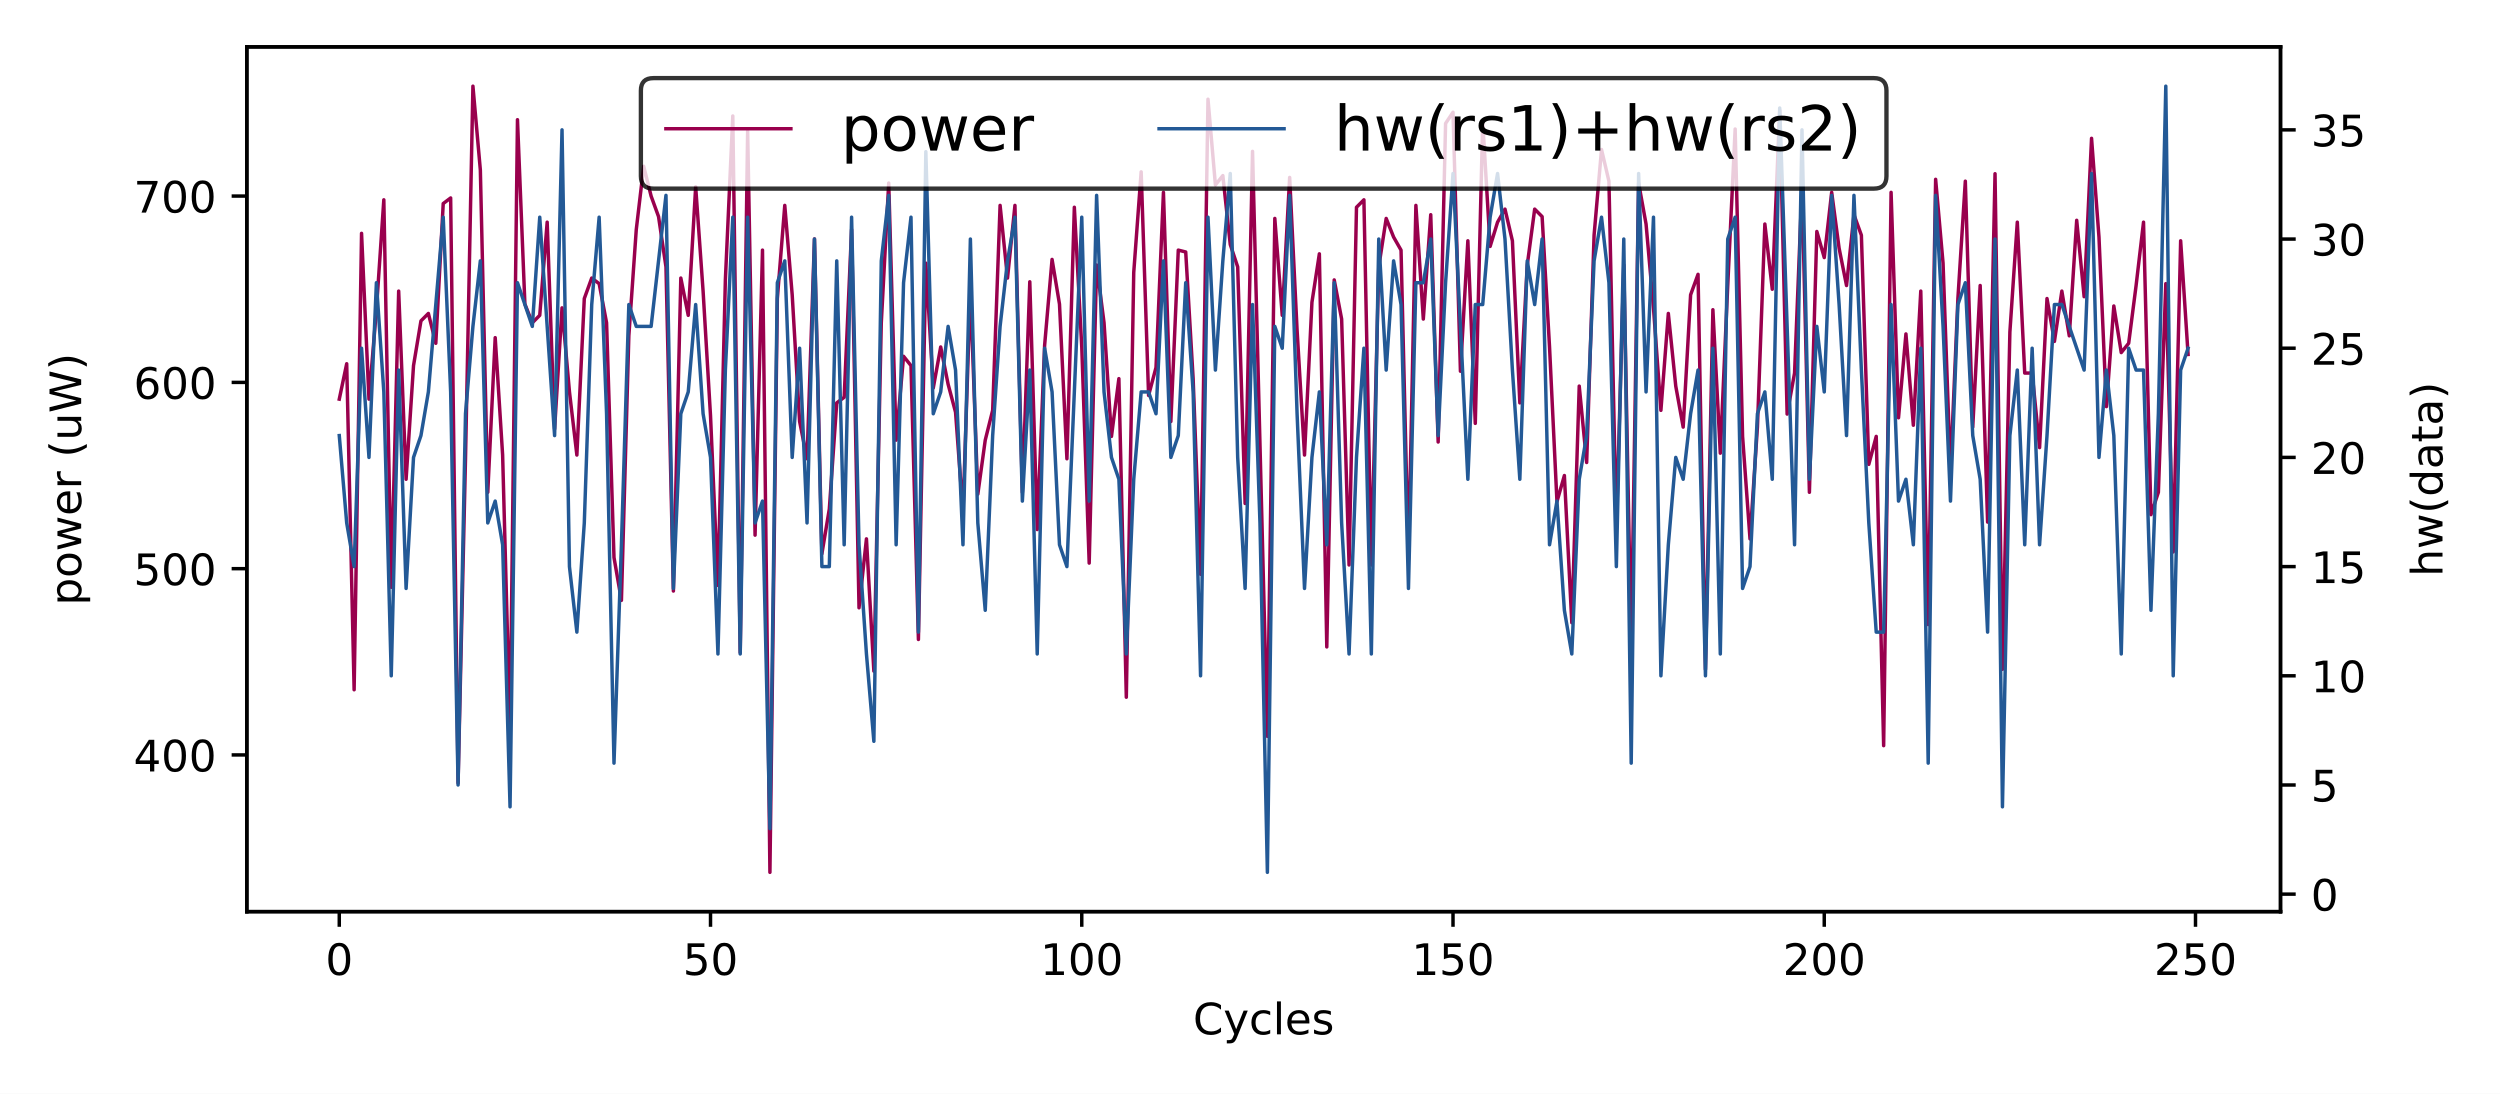
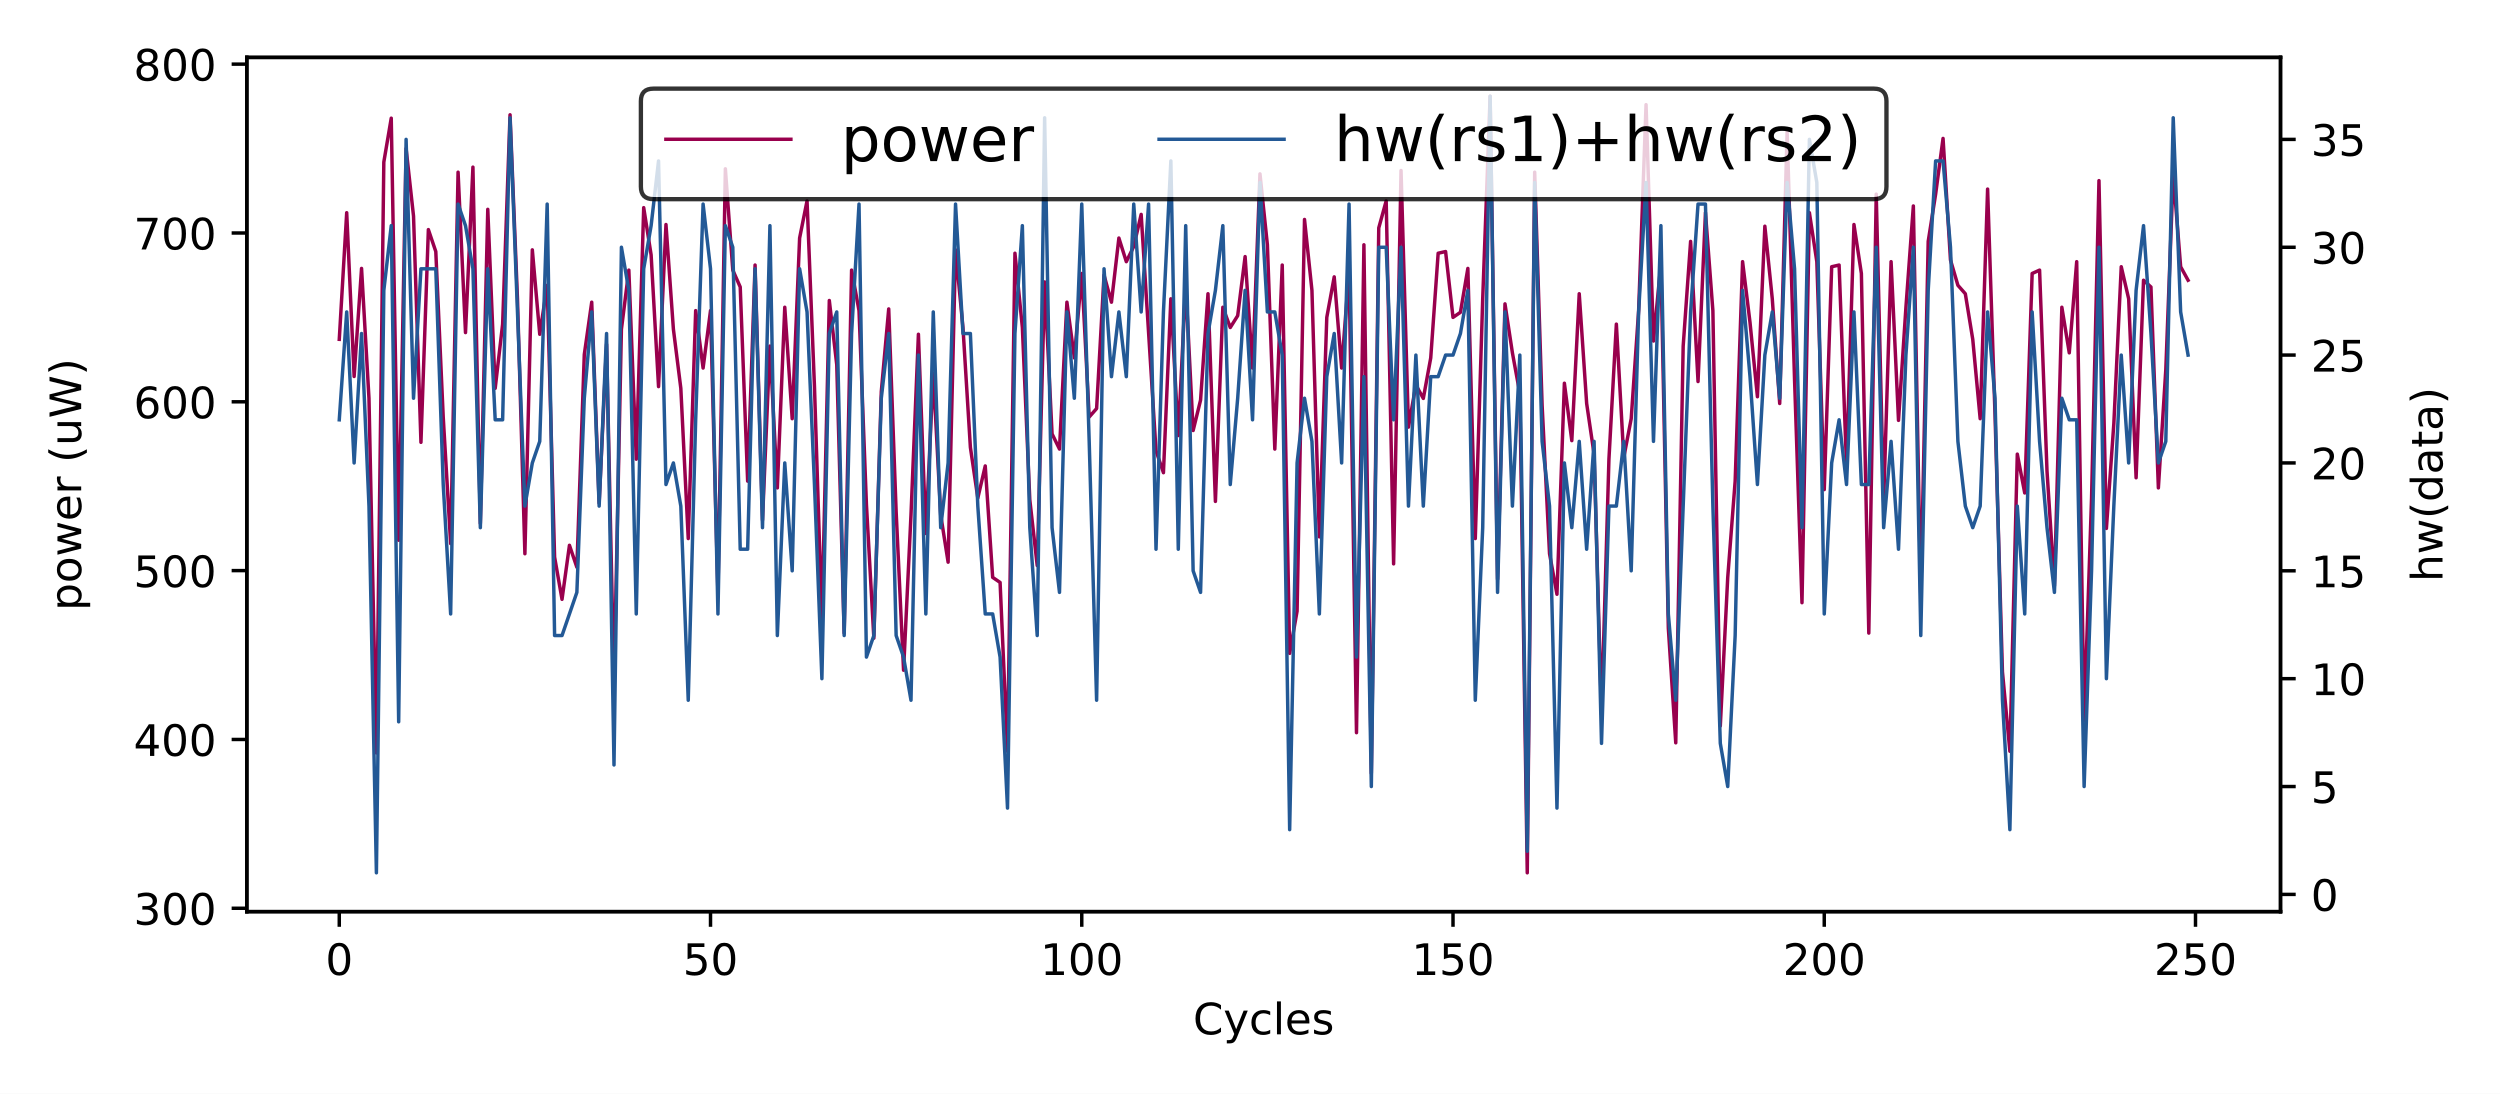
<svg xmlns="http://www.w3.org/2000/svg" xmlns:xlink="http://www.w3.org/1999/xlink" width="576pt" height="252pt" viewBox="0 0 576 252" version="1.1">
  <defs>
    <style type="text/css">*{stroke-linejoin: round; stroke-linecap: butt}</style>
  </defs>
  <g id="figure_1">
    <g id="patch_1">
      <path d="M 0 252  L 576 252  L 576 0  L 0 0  z " style="fill: #ffffff" />
    </g>
    <g id="axes_1">
      <g id="patch_2">
-         <path d="M 56.87 210.04  L 525.43 210.04  L 525.43 10.8  L 56.87 10.8  z " style="fill: #ffffff" />
+         <path d="M 56.87 210.04  L 525.43 210.04  L 525.43 13.226  L 56.87 13.226  z " style="fill: #ffffff" />
      </g>
      <g id="matplotlib.axis_1">
        <g id="xtick_1">
          <g id="line2d_1">
            <defs>
-               <path id="md2b910eed7" d="M 0 0  L 0 3.5  " style="stroke: #000000; stroke-width: 0.8" />
+               <path id="mf8bbab4135" d="M 0 0  L 0 3.5  " style="stroke: #000000; stroke-width: 0.8" />
            </defs>
            <g>
-               <use xlink:href="#md2b910eed7" x="78.168" y="210.04" style="stroke: #000000; stroke-width: 0.8" />
+               <use xlink:href="#mf8bbab4135" x="78.168" y="210.04" style="stroke: #000000; stroke-width: 0.8" />
            </g>
          </g>
          <g id="text_1">
            <text style="font: 10px 'DejaVu Sans', 'Bitstream Vera Sans', 'Computer Modern Sans Serif', 'Lucida Grande', 'Verdana', 'Geneva', 'Lucid', 'Arial', 'Helvetica', 'Avant Garde', sans-serif; text-anchor: middle" x="78.168" y="224.638" transform="rotate(-0 78.16818 224.6384)">0</text>
          </g>
        </g>
        <g id="xtick_2">
          <g id="line2d_2">
            <g>
-               <use xlink:href="#md2b910eed7" x="163.703" y="210.04" style="stroke: #000000; stroke-width: 0.8" />
+               <use xlink:href="#mf8bbab4135" x="163.703" y="210.04" style="stroke: #000000; stroke-width: 0.8" />
            </g>
          </g>
          <g id="text_2">
            <text style="font: 10px 'DejaVu Sans', 'Bitstream Vera Sans', 'Computer Modern Sans Serif', 'Lucida Grande', 'Verdana', 'Geneva', 'Lucid', 'Arial', 'Helvetica', 'Avant Garde', sans-serif; text-anchor: middle" x="163.703" y="224.638" transform="rotate(-0 163.703 224.6384)">50</text>
          </g>
        </g>
        <g id="xtick_3">
          <g id="line2d_3">
            <g>
-               <use xlink:href="#md2b910eed7" x="249.238" y="210.04" style="stroke: #000000; stroke-width: 0.8" />
+               <use xlink:href="#mf8bbab4135" x="249.238" y="210.04" style="stroke: #000000; stroke-width: 0.8" />
            </g>
          </g>
          <g id="text_3">
            <text style="font: 10px 'DejaVu Sans', 'Bitstream Vera Sans', 'Computer Modern Sans Serif', 'Lucida Grande', 'Verdana', 'Geneva', 'Lucid', 'Arial', 'Helvetica', 'Avant Garde', sans-serif; text-anchor: middle" x="249.238" y="224.638" transform="rotate(-0 249.2379 224.6384)">100</text>
          </g>
        </g>
        <g id="xtick_4">
          <g id="line2d_4">
            <g>
-               <use xlink:href="#md2b910eed7" x="334.773" y="210.04" style="stroke: #000000; stroke-width: 0.8" />
+               <use xlink:href="#mf8bbab4135" x="334.773" y="210.04" style="stroke: #000000; stroke-width: 0.8" />
            </g>
          </g>
          <g id="text_4">
            <text style="font: 10px 'DejaVu Sans', 'Bitstream Vera Sans', 'Computer Modern Sans Serif', 'Lucida Grande', 'Verdana', 'Geneva', 'Lucid', 'Arial', 'Helvetica', 'Avant Garde', sans-serif; text-anchor: middle" x="334.773" y="224.638" transform="rotate(-0 334.7728 224.6384)">150</text>
          </g>
        </g>
        <g id="xtick_5">
          <g id="line2d_5">
            <g>
-               <use xlink:href="#md2b910eed7" x="420.308" y="210.04" style="stroke: #000000; stroke-width: 0.8" />
+               <use xlink:href="#mf8bbab4135" x="420.308" y="210.04" style="stroke: #000000; stroke-width: 0.8" />
            </g>
          </g>
          <g id="text_5">
            <text style="font: 10px 'DejaVu Sans', 'Bitstream Vera Sans', 'Computer Modern Sans Serif', 'Lucida Grande', 'Verdana', 'Geneva', 'Lucid', 'Arial', 'Helvetica', 'Avant Garde', sans-serif; text-anchor: middle" x="420.308" y="224.638" transform="rotate(-0 420.3076 224.6384)">200</text>
          </g>
        </g>
        <g id="xtick_6">
          <g id="line2d_6">
            <g>
-               <use xlink:href="#md2b910eed7" x="505.843" y="210.04" style="stroke: #000000; stroke-width: 0.8" />
+               <use xlink:href="#mf8bbab4135" x="505.843" y="210.04" style="stroke: #000000; stroke-width: 0.8" />
            </g>
          </g>
          <g id="text_6">
            <text style="font: 10px 'DejaVu Sans', 'Bitstream Vera Sans', 'Computer Modern Sans Serif', 'Lucida Grande', 'Verdana', 'Geneva', 'Lucid', 'Arial', 'Helvetica', 'Avant Garde', sans-serif; text-anchor: middle" x="505.843" y="224.638" transform="rotate(-0 505.8425 224.6384)">250</text>
          </g>
        </g>
        <g id="text_7">
          <text style="font: 10px 'DejaVu Sans', 'Bitstream Vera Sans', 'Computer Modern Sans Serif', 'Lucida Grande', 'Verdana', 'Geneva', 'Lucid', 'Arial', 'Helvetica', 'Avant Garde', sans-serif; text-anchor: middle" x="291.15" y="238.317" transform="rotate(-0 291.15 238.3166)">Cycles</text>
        </g>
      </g>
      <g id="matplotlib.axis_2">
        <g id="ytick_1">
          <g id="line2d_7">
            <defs>
-               <path id="ma30a23ffa2" d="M 0 0  L -3.5 0  " style="stroke: #000000; stroke-width: 0.8" />
+               <path id="maae0c0ada7" d="M 0 0  L -3.5 0  " style="stroke: #000000; stroke-width: 0.8" />
            </defs>
            <g>
-               <use xlink:href="#ma30a23ffa2" x="56.87" y="173.943" style="stroke: #000000; stroke-width: 0.8" />
+               <use xlink:href="#maae0c0ada7" x="56.87" y="209.262" style="stroke: #000000; stroke-width: 0.8" />
            </g>
          </g>
          <g id="text_8">
-             <text style="font: 10px 'DejaVu Sans', 'Bitstream Vera Sans', 'Computer Modern Sans Serif', 'Lucida Grande', 'Verdana', 'Geneva', 'Lucid', 'Arial', 'Helvetica', 'Avant Garde', sans-serif; text-anchor: end" x="49.87" y="177.743" transform="rotate(-0 49.87 177.7425)">400</text>
+             <text style="font: 10px 'DejaVu Sans', 'Bitstream Vera Sans', 'Computer Modern Sans Serif', 'Lucida Grande', 'Verdana', 'Geneva', 'Lucid', 'Arial', 'Helvetica', 'Avant Garde', sans-serif; text-anchor: end" x="49.87" y="213.061" transform="rotate(-0 49.87 213.0613)">300</text>
          </g>
        </g>
        <g id="ytick_2">
          <g id="line2d_8">
            <g>
-               <use xlink:href="#ma30a23ffa2" x="56.87" y="131.022" style="stroke: #000000; stroke-width: 0.8" />
+               <use xlink:href="#maae0c0ada7" x="56.87" y="170.366" style="stroke: #000000; stroke-width: 0.8" />
            </g>
          </g>
          <g id="text_9">
-             <text style="font: 10px 'DejaVu Sans', 'Bitstream Vera Sans', 'Computer Modern Sans Serif', 'Lucida Grande', 'Verdana', 'Geneva', 'Lucid', 'Arial', 'Helvetica', 'Avant Garde', sans-serif; text-anchor: end" x="49.87" y="134.821" transform="rotate(-0 49.87 134.8214)">500</text>
+             <text style="font: 10px 'DejaVu Sans', 'Bitstream Vera Sans', 'Computer Modern Sans Serif', 'Lucida Grande', 'Verdana', 'Geneva', 'Lucid', 'Arial', 'Helvetica', 'Avant Garde', sans-serif; text-anchor: end" x="49.87" y="174.165" transform="rotate(-0 49.87 174.1653)">400</text>
          </g>
        </g>
        <g id="ytick_3">
          <g id="line2d_9">
            <g>
-               <use xlink:href="#ma30a23ffa2" x="56.87" y="88.101" style="stroke: #000000; stroke-width: 0.8" />
+               <use xlink:href="#maae0c0ada7" x="56.87" y="131.47" style="stroke: #000000; stroke-width: 0.8" />
            </g>
          </g>
          <g id="text_10">
-             <text style="font: 10px 'DejaVu Sans', 'Bitstream Vera Sans', 'Computer Modern Sans Serif', 'Lucida Grande', 'Verdana', 'Geneva', 'Lucid', 'Arial', 'Helvetica', 'Avant Garde', sans-serif; text-anchor: end" x="49.87" y="91.9" transform="rotate(-0 49.87 91.90022)">600</text>
+             <text style="font: 10px 'DejaVu Sans', 'Bitstream Vera Sans', 'Computer Modern Sans Serif', 'Lucida Grande', 'Verdana', 'Geneva', 'Lucid', 'Arial', 'Helvetica', 'Avant Garde', sans-serif; text-anchor: end" x="49.87" y="135.269" transform="rotate(-0 49.87 135.2692)">500</text>
          </g>
        </g>
        <g id="ytick_4">
          <g id="line2d_10">
            <g>
-               <use xlink:href="#ma30a23ffa2" x="56.87" y="45.18" style="stroke: #000000; stroke-width: 0.8" />
+               <use xlink:href="#maae0c0ada7" x="56.87" y="92.574" style="stroke: #000000; stroke-width: 0.8" />
            </g>
          </g>
          <g id="text_11">
-             <text style="font: 10px 'DejaVu Sans', 'Bitstream Vera Sans', 'Computer Modern Sans Serif', 'Lucida Grande', 'Verdana', 'Geneva', 'Lucid', 'Arial', 'Helvetica', 'Avant Garde', sans-serif; text-anchor: end" x="49.87" y="48.979" transform="rotate(-0 49.87 48.97906)">700</text>
-           </g>
-         </g>
-         <g id="text_12">
-           <text style="font: 10px 'DejaVu Sans', 'Bitstream Vera Sans', 'Computer Modern Sans Serif', 'Lucida Grande', 'Verdana', 'Geneva', 'Lucid', 'Arial', 'Helvetica', 'Avant Garde', sans-serif; text-anchor: middle" x="18.703" y="110.42" transform="rotate(-90 18.70281 110.42)">power (uW)</text>
-         </g>
-       </g>
-       <g id="line2d_11">
-         <path d="M 78.168 91.964  L 79.879 83.809  L 81.59 158.921  L 83.3 53.764  L 85.011 91.964  L 86.722 71.362  L 88.432 46.038  L 90.143 135.314  L 91.854 67.07  L 93.564 110.42  L 95.275 84.238  L 96.986 73.937  L 98.697 72.22  L 100.407 79.088  L 102.118 46.897  L 103.829 45.609  L 105.539 180.381  L 107.25 105.699  L 108.961 19.856  L 110.671 39.171  L 112.382 113.424  L 114.093 77.8  L 115.804 104.84  L 117.514 168.364  L 119.225 27.582  L 120.936 70.074  L 122.646 74.366  L 124.357 72.649  L 126.068 51.189  L 127.778 98.831  L 129.489 70.933  L 131.2 90.247  L 132.91 104.84  L 134.621 68.786  L 136.332 64.065  L 138.043 65.353  L 139.753 74.366  L 141.464 128.447  L 143.175 138.319  L 144.885 77.371  L 146.596 52.906  L 148.307 38.312  L 150.017 45.18  L 151.728 49.901  L 153.439 61.49  L 155.15 136.173  L 156.86 64.065  L 158.571 72.649  L 160.282 43.034  L 161.992 67.07  L 163.703 95.827  L 165.414 134.885  L 167.124 64.494  L 168.835 26.724  L 170.546 150.337  L 172.257 30.157  L 173.967 123.296  L 175.678 57.627  L 177.389 200.984  L 179.099 68.786  L 180.81 47.326  L 182.521 67.928  L 184.231 97.114  L 185.942 105.699  L 187.653 55.052  L 189.364 127.588  L 191.074 117.287  L 192.785 92.822  L 194.496 91.535  L 196.206 52.906  L 197.917 140.036  L 199.628 124.155  L 201.338 154.629  L 203.049 74.366  L 204.76 42.175  L 206.47 101.407  L 208.181 82.092  L 209.892 84.238  L 211.603 147.332  L 213.313 60.631  L 215.024 89.389  L 216.735 79.946  L 218.445 88.53  L 220.156 94.968  L 221.867 118.146  L 223.577 66.64  L 225.288 113.854  L 226.999 101.407  L 228.71 94.539  L 230.42 47.326  L 232.131 64.065  L 233.842 47.326  L 235.552 113.424  L 237.263 64.924  L 238.974 122.009  L 240.684 79.517  L 242.395 59.773  L 244.106 70.074  L 245.817 105.699  L 247.527 47.755  L 249.238 79.946  L 250.949 129.735  L 252.659 61.061  L 254.37 74.366  L 256.081 100.548  L 257.791 87.243  L 259.502 160.638  L 261.213 62.778  L 262.923 39.6  L 264.634 91.105  L 266.345 84.667  L 268.056 44.321  L 269.766 97.114  L 271.477 57.627  L 273.188 58.056  L 274.898 87.243  L 276.609 132.31  L 278.32 22.861  L 280.03 42.605  L 281.741 40.459  L 283.452 56.339  L 285.163 61.49  L 286.873 116  L 288.584 34.879  L 292.005 169.651  L 293.716 50.33  L 295.427 72.649  L 297.137 40.888  L 298.848 76.083  L 300.559 104.84  L 302.27 69.645  L 303.98 58.485  L 305.691 149.049  L 307.402 64.494  L 309.112 73.508  L 310.823 130.164  L 312.534 47.755  L 314.244 46.038  L 315.955 130.164  L 317.666 61.49  L 319.377 50.33  L 321.087 54.622  L 322.798 57.627  L 324.509 128.876  L 326.219 47.326  L 327.93 73.508  L 329.641 49.472  L 331.351 101.836  L 333.062 28.441  L 334.773 25.865  L 336.483 85.526  L 338.194 55.481  L 339.905 97.544  L 341.616 28.011  L 343.326 56.769  L 345.037 51.189  L 346.748 48.184  L 348.458 55.481  L 350.169 92.822  L 351.88 61.061  L 353.59 48.184  L 355.301 49.901  L 357.012 79.946  L 358.723 115.571  L 360.433 109.562  L 362.144 143.469  L 363.855 88.959  L 365.565 106.557  L 367.276 54.193  L 368.987 34.45  L 370.697 41.746  L 372.408 122.009  L 374.119 61.061  L 375.83 149.049  L 377.54 42.175  L 379.251 51.618  L 380.962 70.933  L 382.672 94.539  L 384.383 72.22  L 386.094 88.959  L 387.804 98.402  L 389.515 67.928  L 391.226 63.207  L 392.936 154.2  L 394.647 71.362  L 396.358 104.411  L 398.069 65.782  L 399.779 29.728  L 401.49 100.548  L 403.201 124.155  L 404.911 98.402  L 406.622 51.618  L 408.333 66.64  L 410.043 25.436  L 411.754 95.398  L 413.465 85.955  L 415.176 43.034  L 416.886 113.424  L 418.597 53.335  L 420.308 59.344  L 422.018 44.321  L 423.729 57.198  L 425.44 65.782  L 427.15 49.472  L 428.861 54.193  L 430.572 106.986  L 432.283 100.548  L 433.993 171.797  L 435.704 44.321  L 437.415 96.256  L 439.125 76.941  L 440.836 97.973  L 442.547 67.07  L 444.257 143.899  L 445.968 41.317  L 447.679 60.631  L 449.39 108.703  L 451.1 68.786  L 452.811 41.746  L 454.522 98.402  L 456.232 65.782  L 457.943 120.292  L 459.654 40.029  L 461.364 154.2  L 463.075 76.512  L 464.786 51.189  L 466.496 85.955  L 468.207 85.955  L 469.918 103.123  L 471.629 68.786  L 473.339 78.658  L 475.05 67.07  L 476.761 77.371  L 478.471 50.76  L 480.182 68.357  L 481.893 31.874  L 483.603 54.622  L 485.314 93.681  L 487.025 70.503  L 488.736 81.234  L 490.446 79.088  L 492.157 65.782  L 493.868 51.189  L 495.578 118.575  L 497.289 113.424  L 499 65.353  L 500.71 127.159  L 502.421 55.481  L 504.132 81.663  L 504.132 81.663  " clip-path="url(#pf637caf01a)" style="fill: none; stroke: #99004d; stroke-width: 0.8; stroke-linecap: square" />
+             <text style="font: 10px 'DejaVu Sans', 'Bitstream Vera Sans', 'Computer Modern Sans Serif', 'Lucida Grande', 'Verdana', 'Geneva', 'Lucid', 'Arial', 'Helvetica', 'Avant Garde', sans-serif; text-anchor: end" x="49.87" y="96.373" transform="rotate(-0 49.87 96.37321)">600</text>
+           </g>
+         </g>
+         <g id="ytick_5">
+           <g id="line2d_11">
+             <g>
+               <use xlink:href="#maae0c0ada7" x="56.87" y="53.678" style="stroke: #000000; stroke-width: 0.8" />
+             </g>
+           </g>
+           <g id="text_12">
+             <text style="font: 10px 'DejaVu Sans', 'Bitstream Vera Sans', 'Computer Modern Sans Serif', 'Lucida Grande', 'Verdana', 'Geneva', 'Lucid', 'Arial', 'Helvetica', 'Avant Garde', sans-serif; text-anchor: end" x="49.87" y="57.477" transform="rotate(-0 49.87 57.47718)">700</text>
+           </g>
+         </g>
+         <g id="ytick_6">
+           <g id="line2d_12">
+             <g>
+               <use xlink:href="#maae0c0ada7" x="56.87" y="14.782" style="stroke: #000000; stroke-width: 0.8" />
+             </g>
+           </g>
+           <g id="text_13">
+             <text style="font: 10px 'DejaVu Sans', 'Bitstream Vera Sans', 'Computer Modern Sans Serif', 'Lucida Grande', 'Verdana', 'Geneva', 'Lucid', 'Arial', 'Helvetica', 'Avant Garde', sans-serif; text-anchor: end" x="49.87" y="18.581" transform="rotate(-0 49.87 18.58115)">800</text>
+           </g>
+         </g>
+         <g id="text_14">
+           <text style="font: 10px 'DejaVu Sans', 'Bitstream Vera Sans', 'Computer Modern Sans Serif', 'Lucida Grande', 'Verdana', 'Geneva', 'Lucid', 'Arial', 'Helvetica', 'Avant Garde', sans-serif; text-anchor: middle" x="18.703" y="111.633" transform="rotate(-90 18.70281 111.633)">power (uW)</text>
+         </g>
+       </g>
+       <g id="line2d_13">
+         <path d="M 78.168 78.182  L 79.879 49.01  L 81.59 86.74  L 83.3 61.846  L 85.011 91.796  L 86.722 173.478  L 88.432 37.342  L 90.143 27.229  L 91.854 124.469  L 93.564 34.23  L 95.275 49.788  L 96.986 101.909  L 98.697 52.9  L 100.407 57.957  L 102.118 96.075  L 103.829 125.247  L 105.539 39.675  L 107.25 76.627  L 108.961 38.509  L 110.671 120.579  L 112.382 48.233  L 114.093 89.462  L 115.804 74.682  L 117.514 26.451  L 119.225 68.847  L 120.936 127.58  L 122.646 57.568  L 124.357 77.016  L 126.068 65.736  L 127.778 128.358  L 129.489 138.082  L 131.2 125.636  L 132.91 130.692  L 134.621 81.683  L 136.332 69.625  L 138.043 115.912  L 139.753 79.349  L 141.464 157.919  L 143.175 75.849  L 144.885 62.235  L 146.596 105.799  L 148.307 47.844  L 150.017 58.734  L 151.728 89.073  L 153.439 51.733  L 155.15 75.849  L 156.86 89.462  L 158.571 124.08  L 160.282 71.57  L 161.992 84.795  L 163.703 71.57  L 165.414 136.915  L 167.124 38.897  L 168.835 62.235  L 170.546 66.125  L 172.257 110.855  L 173.967 61.068  L 175.678 119.801  L 177.389 79.738  L 179.099 112.411  L 180.81 70.792  L 182.521 96.464  L 184.231 54.845  L 185.942 46.288  L 187.653 89.073  L 189.364 142.75  L 191.074 69.236  L 192.785 84.017  L 194.496 145.862  L 196.206 62.235  L 197.917 71.57  L 199.628 116.301  L 201.338 147.028  L 203.049 90.24  L 204.76 71.181  L 206.47 117.856  L 208.181 154.419  L 209.892 118.634  L 211.603 77.016  L 213.313 122.913  L 215.024 85.962  L 216.735 118.634  L 218.445 129.525  L 220.156 57.568  L 221.867 75.46  L 223.577 103.076  L 225.288 114.745  L 226.999 107.354  L 228.71 133.026  L 230.42 134.193  L 232.131 173.089  L 233.842 58.345  L 235.552 75.46  L 237.263 115.134  L 238.974 130.303  L 240.684 64.958  L 242.395 99.964  L 244.106 103.465  L 245.817 69.625  L 247.527 82.461  L 249.238 63.013  L 250.949 96.075  L 252.659 94.13  L 254.37 63.402  L 256.081 69.625  L 257.791 54.845  L 259.502 60.29  L 261.213 56.79  L 262.923 49.399  L 266.345 103.854  L 268.056 108.91  L 269.766 68.847  L 271.477 100.353  L 273.188 65.347  L 274.898 99.186  L 276.609 92.185  L 278.32 67.681  L 280.03 115.523  L 281.741 70.792  L 283.452 75.46  L 285.163 72.737  L 286.873 59.123  L 288.584 84.795  L 290.295 40.064  L 292.005 56.401  L 293.716 103.465  L 295.427 61.068  L 297.137 150.529  L 298.848 140.805  L 300.559 50.566  L 302.27 66.903  L 303.98 123.691  L 305.691 73.126  L 307.402 63.791  L 309.112 84.795  L 310.823 62.235  L 312.534 168.81  L 314.244 56.401  L 315.955 178.145  L 317.666 52.511  L 319.377 46.288  L 321.087 129.914  L 322.798 39.286  L 324.509 98.408  L 326.219 88.684  L 327.93 91.796  L 329.641 82.461  L 331.351 58.345  L 333.062 57.957  L 334.773 73.126  L 336.483 71.959  L 338.194 61.846  L 339.905 124.08  L 341.616 68.847  L 343.326 22.172  L 345.037 133.415  L 346.748 70.014  L 348.458 81.294  L 350.169 90.629  L 351.88 201.094  L 353.59 39.675  L 355.301 93.352  L 357.012 127.58  L 358.723 136.915  L 360.433 88.295  L 362.144 101.52  L 363.855 67.681  L 365.565 92.963  L 367.276 104.632  L 368.987 164.532  L 370.697 105.799  L 372.408 74.682  L 374.119 105.41  L 375.83 96.464  L 377.54 71.57  L 379.251 24.117  L 380.962 78.571  L 382.672 60.679  L 384.383 144.695  L 386.094 171.144  L 387.804 79.738  L 389.515 55.623  L 391.226 87.906  L 392.936 49.01  L 394.647 71.57  L 396.358 167.254  L 398.069 133.026  L 399.779 110.855  L 401.49 60.29  L 403.201 74.293  L 404.911 91.407  L 406.622 52.122  L 408.333 68.847  L 410.043 92.963  L 411.754 30.34  L 413.465 87.518  L 415.176 138.86  L 416.886 49.01  L 418.597 60.29  L 420.308 112.8  L 422.018 61.457  L 423.729 61.068  L 425.44 107.354  L 427.15 51.733  L 428.861 63.013  L 430.572 145.862  L 432.283 44.732  L 433.993 115.523  L 435.704 60.29  L 437.415 96.853  L 439.125 70.792  L 440.836 47.455  L 442.547 137.693  L 444.257 55.623  L 445.968 44.732  L 447.679 31.896  L 449.39 59.901  L 451.1 65.736  L 452.811 67.681  L 454.522 78.182  L 456.232 96.464  L 457.943 43.565  L 459.654 95.686  L 461.364 154.808  L 463.075 173.089  L 464.786 104.632  L 466.496 113.578  L 468.207 63.013  L 469.918 62.235  L 471.629 108.521  L 473.339 134.971  L 475.05 70.792  L 476.761 81.294  L 478.471 60.29  L 480.182 166.087  L 481.893 114.745  L 483.603 41.62  L 485.314 121.746  L 487.025 97.63  L 488.736 61.457  L 490.446 68.847  L 492.157 110.077  L 493.868 64.569  L 495.578 66.125  L 497.289 112.411  L 499 85.184  L 500.71 40.064  L 502.421 61.457  L 504.132 64.569  L 504.132 64.569  " clip-path="url(#p7ba46af8cc)" style="fill: none; stroke: #99004d; stroke-width: 0.8; stroke-linecap: square" />
      </g>
      <g id="patch_3">
-         <path d="M 56.87 210.04  L 56.87 10.8  " style="fill: none; stroke: #000000; stroke-width: 0.8; stroke-linejoin: miter; stroke-linecap: square" />
+         <path d="M 56.87 210.04  L 56.87 13.226  " style="fill: none; stroke: #000000; stroke-width: 0.8; stroke-linejoin: miter; stroke-linecap: square" />
      </g>
      <g id="patch_4">
-         <path d="M 525.43 210.04  L 525.43 10.8  " style="fill: none; stroke: #000000; stroke-width: 0.8; stroke-linejoin: miter; stroke-linecap: square" />
+         <path d="M 525.43 210.04  L 525.43 13.226  " style="fill: none; stroke: #000000; stroke-width: 0.8; stroke-linejoin: miter; stroke-linecap: square" />
      </g>
      <g id="patch_5">
        <path d="M 56.87 210.04  L 525.43 210.04  " style="fill: none; stroke: #000000; stroke-width: 0.8; stroke-linejoin: miter; stroke-linecap: square" />
      </g>
      <g id="patch_6">
-         <path d="M 56.87 10.8  L 525.43 10.8  " style="fill: none; stroke: #000000; stroke-width: 0.8; stroke-linejoin: miter; stroke-linecap: square" />
+         <path d="M 56.87 13.226  L 525.43 13.226  " style="fill: none; stroke: #000000; stroke-width: 0.8; stroke-linejoin: miter; stroke-linecap: square" />
      </g>
    </g>
    <g id="axes_2">
      <g id="matplotlib.axis_3">
-         <g id="ytick_5">
-           <g id="line2d_12">
-             <defs>
-               <path id="m49858a5847" d="M 0 0  L 3.5 0  " style="stroke: #000000; stroke-width: 0.8" />
-             </defs>
-             <g>
-               <use xlink:href="#m49858a5847" x="525.43" y="206.015" style="stroke: #000000; stroke-width: 0.8" />
-             </g>
-           </g>
-           <g id="text_13">
-             <text style="font: 10px 'DejaVu Sans', 'Bitstream Vera Sans', 'Computer Modern Sans Serif', 'Lucida Grande', 'Verdana', 'Geneva', 'Lucid', 'Arial', 'Helvetica', 'Avant Garde', sans-serif; text-anchor: start" x="532.43" y="209.814" transform="rotate(-0 532.43 209.8142)">0</text>
-           </g>
-         </g>
-         <g id="ytick_6">
-           <g id="line2d_13">
-             <g>
-               <use xlink:href="#m49858a5847" x="525.43" y="180.858" style="stroke: #000000; stroke-width: 0.8" />
-             </g>
-           </g>
-           <g id="text_14">
-             <text style="font: 10px 'DejaVu Sans', 'Bitstream Vera Sans', 'Computer Modern Sans Serif', 'Lucida Grande', 'Verdana', 'Geneva', 'Lucid', 'Arial', 'Helvetica', 'Avant Garde', sans-serif; text-anchor: start" x="532.43" y="184.658" transform="rotate(-0 532.43 184.6576)">5</text>
-           </g>
-         </g>
        <g id="ytick_7">
          <g id="line2d_14">
-             <g>
-               <use xlink:href="#m49858a5847" x="525.43" y="155.702" style="stroke: #000000; stroke-width: 0.8" />
+             <defs>
+               <path id="mffbc1627a2" d="M 0 0  L 3.5 0  " style="stroke: #000000; stroke-width: 0.8" />
+             </defs>
+             <g>
+               <use xlink:href="#mffbc1627a2" x="525.43" y="206.064" style="stroke: #000000; stroke-width: 0.8" />
            </g>
          </g>
          <g id="text_15">
-             <text style="font: 10px 'DejaVu Sans', 'Bitstream Vera Sans', 'Computer Modern Sans Serif', 'Lucida Grande', 'Verdana', 'Geneva', 'Lucid', 'Arial', 'Helvetica', 'Avant Garde', sans-serif; text-anchor: start" x="532.43" y="159.501" transform="rotate(-0 532.43 159.501)">10</text>
+             <text style="font: 10px 'DejaVu Sans', 'Bitstream Vera Sans', 'Computer Modern Sans Serif', 'Lucida Grande', 'Verdana', 'Geneva', 'Lucid', 'Arial', 'Helvetica', 'Avant Garde', sans-serif; text-anchor: start" x="532.43" y="209.863" transform="rotate(-0 532.43 209.8632)">0</text>
          </g>
        </g>
        <g id="ytick_8">
          <g id="line2d_15">
            <g>
-               <use xlink:href="#m49858a5847" x="525.43" y="130.545" style="stroke: #000000; stroke-width: 0.8" />
+               <use xlink:href="#mffbc1627a2" x="525.43" y="181.214" style="stroke: #000000; stroke-width: 0.8" />
            </g>
          </g>
          <g id="text_16">
-             <text style="font: 10px 'DejaVu Sans', 'Bitstream Vera Sans', 'Computer Modern Sans Serif', 'Lucida Grande', 'Verdana', 'Geneva', 'Lucid', 'Arial', 'Helvetica', 'Avant Garde', sans-serif; text-anchor: start" x="532.43" y="134.344" transform="rotate(-0 532.43 134.3445)">15</text>
+             <text style="font: 10px 'DejaVu Sans', 'Bitstream Vera Sans', 'Computer Modern Sans Serif', 'Lucida Grande', 'Verdana', 'Geneva', 'Lucid', 'Arial', 'Helvetica', 'Avant Garde', sans-serif; text-anchor: start" x="532.43" y="185.013" transform="rotate(-0 532.43 185.0129)">5</text>
          </g>
        </g>
        <g id="ytick_9">
          <g id="line2d_16">
            <g>
-               <use xlink:href="#m49858a5847" x="525.43" y="105.389" style="stroke: #000000; stroke-width: 0.8" />
+               <use xlink:href="#mffbc1627a2" x="525.43" y="156.363" style="stroke: #000000; stroke-width: 0.8" />
            </g>
          </g>
          <g id="text_17">
-             <text style="font: 10px 'DejaVu Sans', 'Bitstream Vera Sans', 'Computer Modern Sans Serif', 'Lucida Grande', 'Verdana', 'Geneva', 'Lucid', 'Arial', 'Helvetica', 'Avant Garde', sans-serif; text-anchor: start" x="532.43" y="109.188" transform="rotate(-0 532.43 109.1879)">20</text>
+             <text style="font: 10px 'DejaVu Sans', 'Bitstream Vera Sans', 'Computer Modern Sans Serif', 'Lucida Grande', 'Verdana', 'Geneva', 'Lucid', 'Arial', 'Helvetica', 'Avant Garde', sans-serif; text-anchor: start" x="532.43" y="160.163" transform="rotate(-0 532.43 160.1627)">10</text>
          </g>
        </g>
        <g id="ytick_10">
          <g id="line2d_17">
            <g>
-               <use xlink:href="#m49858a5847" x="525.43" y="80.232" style="stroke: #000000; stroke-width: 0.8" />
+               <use xlink:href="#mffbc1627a2" x="525.43" y="131.513" style="stroke: #000000; stroke-width: 0.8" />
            </g>
          </g>
          <g id="text_18">
-             <text style="font: 10px 'DejaVu Sans', 'Bitstream Vera Sans', 'Computer Modern Sans Serif', 'Lucida Grande', 'Verdana', 'Geneva', 'Lucid', 'Arial', 'Helvetica', 'Avant Garde', sans-serif; text-anchor: start" x="532.43" y="84.031" transform="rotate(-0 532.43 84.03134)">25</text>
+             <text style="font: 10px 'DejaVu Sans', 'Bitstream Vera Sans', 'Computer Modern Sans Serif', 'Lucida Grande', 'Verdana', 'Geneva', 'Lucid', 'Arial', 'Helvetica', 'Avant Garde', sans-serif; text-anchor: start" x="532.43" y="135.312" transform="rotate(-0 532.43 135.3125)">15</text>
          </g>
        </g>
        <g id="ytick_11">
          <g id="line2d_18">
            <g>
-               <use xlink:href="#m49858a5847" x="525.43" y="55.076" style="stroke: #000000; stroke-width: 0.8" />
+               <use xlink:href="#mffbc1627a2" x="525.43" y="106.663" style="stroke: #000000; stroke-width: 0.8" />
            </g>
          </g>
          <g id="text_19">
-             <text style="font: 10px 'DejaVu Sans', 'Bitstream Vera Sans', 'Computer Modern Sans Serif', 'Lucida Grande', 'Verdana', 'Geneva', 'Lucid', 'Arial', 'Helvetica', 'Avant Garde', sans-serif; text-anchor: start" x="532.43" y="58.875" transform="rotate(-0 532.43 58.87477)">30</text>
+             <text style="font: 10px 'DejaVu Sans', 'Bitstream Vera Sans', 'Computer Modern Sans Serif', 'Lucida Grande', 'Verdana', 'Geneva', 'Lucid', 'Arial', 'Helvetica', 'Avant Garde', sans-serif; text-anchor: start" x="532.43" y="110.462" transform="rotate(-0 532.43 110.4622)">20</text>
          </g>
        </g>
        <g id="ytick_12">
          <g id="line2d_19">
            <g>
-               <use xlink:href="#m49858a5847" x="525.43" y="29.919" style="stroke: #000000; stroke-width: 0.8" />
+               <use xlink:href="#mffbc1627a2" x="525.43" y="81.813" style="stroke: #000000; stroke-width: 0.8" />
            </g>
          </g>
          <g id="text_20">
-             <text style="font: 10px 'DejaVu Sans', 'Bitstream Vera Sans', 'Computer Modern Sans Serif', 'Lucida Grande', 'Verdana', 'Geneva', 'Lucid', 'Arial', 'Helvetica', 'Avant Garde', sans-serif; text-anchor: start" x="532.43" y="33.718" transform="rotate(-0 532.43 33.71821)">35</text>
-           </g>
-         </g>
-         <g id="text_21">
-           <text style="font: 10px 'DejaVu Sans', 'Bitstream Vera Sans', 'Computer Modern Sans Serif', 'Lucida Grande', 'Verdana', 'Geneva', 'Lucid', 'Arial', 'Helvetica', 'Avant Garde', sans-serif; text-anchor: middle" x="562.753" y="110.42" transform="rotate(-90 562.7534 110.42)">hw(data)</text>
-         </g>
-       </g>
-       <g id="line2d_20">
-         <path d="M 78.168 100.357  L 79.879 120.483  L 81.59 130.545  L 83.3 80.232  L 85.011 105.389  L 86.722 65.138  L 88.432 90.295  L 90.143 155.702  L 91.854 85.263  L 93.564 135.577  L 95.275 105.389  L 96.986 100.357  L 98.697 90.295  L 102.118 50.044  L 103.829 90.295  L 105.539 180.858  L 107.25 95.326  L 108.961 75.201  L 110.671 60.107  L 112.382 120.483  L 114.093 115.451  L 115.804 125.514  L 117.514 185.89  L 119.225 65.138  L 122.646 75.201  L 124.357 50.044  L 127.778 100.357  L 129.489 29.919  L 131.2 130.545  L 132.91 145.639  L 134.621 120.483  L 136.332 70.169  L 138.043 50.044  L 139.753 95.326  L 141.464 175.827  L 143.175 125.514  L 144.885 70.169  L 146.596 75.201  L 150.017 75.201  L 153.439 45.013  L 155.15 135.577  L 156.86 95.326  L 158.571 90.295  L 160.282 70.169  L 161.992 95.326  L 163.703 105.389  L 165.414 150.671  L 167.124 85.263  L 168.835 50.044  L 170.546 150.671  L 172.257 50.044  L 173.967 120.483  L 175.678 115.451  L 177.389 190.921  L 179.099 65.138  L 180.81 60.107  L 182.521 105.389  L 184.231 80.232  L 185.942 120.483  L 187.653 55.076  L 189.364 130.545  L 191.074 130.545  L 192.785 60.107  L 194.496 125.514  L 196.206 50.044  L 197.917 125.514  L 199.628 150.671  L 201.338 170.796  L 203.049 60.107  L 204.76 45.013  L 206.47 125.514  L 208.181 65.138  L 209.892 50.044  L 211.603 145.639  L 213.313 34.95  L 215.024 95.326  L 216.735 90.295  L 218.445 75.201  L 220.156 85.263  L 221.867 125.514  L 223.577 55.076  L 225.288 120.483  L 226.999 140.608  L 228.71 100.357  L 230.42 75.201  L 232.131 60.107  L 233.842 50.044  L 235.552 115.451  L 237.263 85.263  L 238.974 150.671  L 240.684 80.232  L 242.395 90.295  L 244.106 125.514  L 245.817 130.545  L 249.238 50.044  L 250.949 115.451  L 252.659 45.013  L 254.37 90.295  L 256.081 105.389  L 257.791 110.42  L 259.502 150.671  L 261.213 110.42  L 262.923 90.295  L 264.634 90.295  L 266.345 95.326  L 268.056 60.107  L 269.766 105.389  L 271.477 100.357  L 273.188 65.138  L 274.898 90.295  L 276.609 155.702  L 278.32 50.044  L 280.03 85.263  L 281.741 60.107  L 283.452 39.982  L 285.163 105.389  L 286.873 135.577  L 288.584 70.169  L 290.295 120.483  L 292.005 200.984  L 293.716 75.201  L 295.427 80.232  L 297.137 45.013  L 298.848 95.326  L 300.559 135.577  L 302.27 105.389  L 303.98 90.295  L 305.691 125.514  L 307.402 65.138  L 309.112 120.483  L 310.823 150.671  L 312.534 105.389  L 314.244 80.232  L 315.955 150.671  L 317.666 55.076  L 319.377 85.263  L 321.087 60.107  L 322.798 70.169  L 324.509 135.577  L 326.219 65.138  L 327.93 65.138  L 329.641 55.076  L 331.351 100.357  L 333.062 65.138  L 334.773 39.982  L 338.194 110.42  L 339.905 70.169  L 341.616 70.169  L 343.326 50.044  L 345.037 39.982  L 346.748 55.076  L 348.458 85.263  L 350.169 110.42  L 351.88 60.107  L 353.59 70.169  L 355.301 55.076  L 357.012 125.514  L 358.723 115.451  L 360.433 140.608  L 362.144 150.671  L 363.855 110.42  L 365.565 100.357  L 367.276 60.107  L 368.987 50.044  L 370.697 65.138  L 372.408 130.545  L 374.119 55.076  L 375.83 175.827  L 377.54 39.982  L 379.251 90.295  L 380.962 50.044  L 382.672 155.702  L 384.383 125.514  L 386.094 105.389  L 387.804 110.42  L 389.515 95.326  L 391.226 85.263  L 392.936 155.702  L 394.647 80.232  L 396.358 150.671  L 398.069 55.076  L 399.779 50.044  L 401.49 135.577  L 403.201 130.545  L 404.911 95.326  L 406.622 90.295  L 408.333 110.42  L 410.043 24.888  L 413.465 125.514  L 415.176 29.919  L 416.886 110.42  L 418.597 75.201  L 420.308 90.295  L 422.018 45.013  L 423.729 70.169  L 425.44 100.357  L 427.15 45.013  L 428.861 85.263  L 430.572 120.483  L 432.283 145.639  L 433.993 145.639  L 435.704 70.169  L 437.415 115.451  L 439.125 110.42  L 440.836 125.514  L 442.547 80.232  L 444.257 175.827  L 445.968 45.013  L 447.679 75.201  L 449.39 115.451  L 451.1 70.169  L 452.811 65.138  L 454.522 100.357  L 456.232 110.42  L 457.943 145.639  L 459.654 55.076  L 461.364 185.89  L 463.075 100.357  L 464.786 85.263  L 466.496 125.514  L 468.207 80.232  L 469.918 125.514  L 471.629 100.357  L 473.339 70.169  L 475.05 70.169  L 480.182 85.263  L 481.893 39.982  L 483.603 105.389  L 485.314 85.263  L 487.025 100.357  L 488.736 150.671  L 490.446 80.232  L 492.157 85.263  L 493.868 85.263  L 495.578 140.608  L 497.289 95.326  L 499 19.856  L 500.71 155.702  L 502.421 85.263  L 504.132 80.232  L 504.132 80.232  " clip-path="url(#pf637caf01a)" style="fill: none; stroke: #235996; stroke-width: 0.8; stroke-linecap: square" />
+             <text style="font: 10px 'DejaVu Sans', 'Bitstream Vera Sans', 'Computer Modern Sans Serif', 'Lucida Grande', 'Verdana', 'Geneva', 'Lucid', 'Arial', 'Helvetica', 'Avant Garde', sans-serif; text-anchor: start" x="532.43" y="85.612" transform="rotate(-0 532.43 85.61197)">25</text>
+           </g>
+         </g>
+         <g id="ytick_13">
+           <g id="line2d_20">
+             <g>
+               <use xlink:href="#mffbc1627a2" x="525.43" y="56.963" style="stroke: #000000; stroke-width: 0.8" />
+             </g>
+           </g>
+           <g id="text_21">
+             <text style="font: 10px 'DejaVu Sans', 'Bitstream Vera Sans', 'Computer Modern Sans Serif', 'Lucida Grande', 'Verdana', 'Geneva', 'Lucid', 'Arial', 'Helvetica', 'Avant Garde', sans-serif; text-anchor: start" x="532.43" y="60.762" transform="rotate(-0 532.43 60.76173)">30</text>
+           </g>
+         </g>
+         <g id="ytick_14">
+           <g id="line2d_21">
+             <g>
+               <use xlink:href="#mffbc1627a2" x="525.43" y="32.112" style="stroke: #000000; stroke-width: 0.8" />
+             </g>
+           </g>
+           <g id="text_22">
+             <text style="font: 10px 'DejaVu Sans', 'Bitstream Vera Sans', 'Computer Modern Sans Serif', 'Lucida Grande', 'Verdana', 'Geneva', 'Lucid', 'Arial', 'Helvetica', 'Avant Garde', sans-serif; text-anchor: start" x="532.43" y="35.911" transform="rotate(-0 532.43 35.91149)">35</text>
+           </g>
+         </g>
+         <g id="text_23">
+           <text style="font: 10px 'DejaVu Sans', 'Bitstream Vera Sans', 'Computer Modern Sans Serif', 'Lucida Grande', 'Verdana', 'Geneva', 'Lucid', 'Arial', 'Helvetica', 'Avant Garde', sans-serif; text-anchor: middle" x="562.753" y="111.633" transform="rotate(-90 562.7534 111.633)">hw(data)</text>
+         </g>
+       </g>
+       <g id="line2d_22">
+         <path d="M 78.168 96.723  L 79.879 71.873  L 81.59 106.663  L 83.3 76.843  L 85.011 116.603  L 86.722 201.094  L 88.432 66.903  L 90.143 51.992  L 91.854 166.304  L 93.564 32.112  L 95.275 91.753  L 96.986 61.933  L 100.407 61.933  L 102.118 111.633  L 103.829 141.453  L 105.539 47.022  L 107.25 51.992  L 108.961 61.933  L 110.671 121.573  L 112.382 61.933  L 114.093 96.723  L 115.804 96.723  L 117.514 27.142  L 120.936 116.603  L 122.646 106.663  L 124.357 101.693  L 126.068 47.022  L 127.778 146.423  L 129.489 146.423  L 132.91 136.483  L 134.621 91.753  L 136.332 71.873  L 138.043 116.603  L 139.753 76.843  L 141.464 176.244  L 143.175 56.963  L 144.885 66.903  L 146.596 141.453  L 148.307 61.933  L 150.017 51.992  L 151.728 37.082  L 153.439 111.633  L 155.15 106.663  L 156.86 116.603  L 158.571 161.334  L 160.282 96.723  L 161.992 47.022  L 163.703 61.933  L 165.414 141.453  L 167.124 51.992  L 168.835 56.963  L 170.546 126.543  L 172.257 126.543  L 173.967 61.933  L 175.678 121.573  L 177.389 51.992  L 179.099 146.423  L 180.81 106.663  L 182.521 131.513  L 184.231 61.933  L 185.942 71.873  L 187.653 111.633  L 189.364 156.363  L 191.074 76.843  L 192.785 71.873  L 194.496 146.423  L 196.206 76.843  L 197.917 47.022  L 199.628 151.393  L 201.338 146.423  L 203.049 91.753  L 204.76 76.843  L 206.47 146.423  L 208.181 151.393  L 209.892 161.334  L 211.603 81.813  L 213.313 141.453  L 215.024 71.873  L 216.735 121.573  L 218.445 106.663  L 220.156 47.022  L 221.867 76.843  L 223.577 76.843  L 225.288 116.603  L 226.999 141.453  L 228.71 141.453  L 230.42 151.393  L 232.131 186.184  L 233.842 76.843  L 235.552 51.992  L 237.263 121.573  L 238.974 146.423  L 240.684 27.142  L 242.395 121.573  L 244.106 136.483  L 245.817 71.873  L 247.527 91.753  L 249.238 47.022  L 250.949 101.693  L 252.659 161.334  L 254.37 61.933  L 256.081 86.783  L 257.791 71.873  L 259.502 86.783  L 261.213 47.022  L 262.923 71.873  L 264.634 47.022  L 266.345 126.543  L 268.056 71.873  L 269.766 37.082  L 271.477 126.543  L 273.188 51.992  L 274.898 131.513  L 276.609 136.483  L 278.32 76.843  L 280.03 66.903  L 281.741 51.992  L 283.452 111.633  L 285.163 91.753  L 286.873 66.903  L 288.584 96.723  L 290.295 42.052  L 292.005 71.873  L 293.716 71.873  L 295.427 81.813  L 297.137 191.154  L 298.848 106.663  L 300.559 91.753  L 302.27 101.693  L 303.98 141.453  L 305.691 86.783  L 307.402 76.843  L 309.112 106.663  L 310.823 47.022  L 312.534 151.393  L 314.244 86.783  L 315.955 181.214  L 317.666 56.963  L 319.377 56.963  L 321.087 96.723  L 322.798 56.963  L 324.509 116.603  L 326.219 81.813  L 327.93 116.603  L 329.641 86.783  L 331.351 86.783  L 333.062 81.813  L 334.773 81.813  L 336.483 76.843  L 338.194 66.903  L 339.905 161.334  L 341.616 121.573  L 343.326 22.172  L 345.037 136.483  L 346.748 71.873  L 348.458 116.603  L 350.169 81.813  L 351.88 196.124  L 353.59 42.052  L 355.301 101.693  L 357.012 116.603  L 358.723 186.184  L 360.433 106.663  L 362.144 121.573  L 363.855 101.693  L 365.565 126.543  L 367.276 101.693  L 368.987 171.274  L 370.697 116.603  L 372.408 116.603  L 374.119 101.693  L 375.83 131.513  L 377.54 71.873  L 379.251 42.052  L 380.962 101.693  L 382.672 51.992  L 384.383 141.453  L 386.094 161.334  L 389.515 71.873  L 391.226 47.022  L 392.936 47.022  L 394.647 116.603  L 396.358 171.274  L 398.069 181.214  L 399.779 146.423  L 401.49 66.903  L 403.201 86.783  L 404.911 111.633  L 406.622 81.813  L 408.333 71.873  L 410.043 91.753  L 411.754 42.052  L 413.465 61.933  L 415.176 121.573  L 416.886 32.112  L 418.597 42.052  L 420.308 141.453  L 422.018 106.663  L 423.729 96.723  L 425.44 111.633  L 427.15 71.873  L 428.861 111.633  L 430.572 111.633  L 432.283 56.963  L 433.993 121.573  L 435.704 101.693  L 437.415 126.543  L 439.125 81.813  L 440.836 56.963  L 442.547 146.423  L 444.257 66.903  L 445.968 37.082  L 447.679 37.082  L 449.39 56.963  L 451.1 101.693  L 452.811 116.603  L 454.522 121.573  L 456.232 116.603  L 457.943 71.873  L 459.654 91.753  L 461.364 161.334  L 463.075 191.154  L 464.786 116.603  L 466.496 141.453  L 468.207 71.873  L 469.918 101.693  L 471.629 121.573  L 473.339 136.483  L 475.05 91.753  L 476.761 96.723  L 478.471 96.723  L 480.182 181.214  L 481.893 131.513  L 483.603 56.963  L 485.314 156.363  L 487.025 116.603  L 488.736 81.813  L 490.446 106.663  L 492.157 66.903  L 493.868 51.992  L 495.578 76.843  L 497.289 106.663  L 499 101.693  L 500.71 27.142  L 502.421 71.873  L 504.132 81.813  L 504.132 81.813  " clip-path="url(#p7ba46af8cc)" style="fill: none; stroke: #235996; stroke-width: 0.8; stroke-linecap: square" />
      </g>
      <g id="patch_7">
-         <path d="M 56.87 210.04  L 56.87 10.8  " style="fill: none; stroke: #000000; stroke-width: 0.8; stroke-linejoin: miter; stroke-linecap: square" />
+         <path d="M 56.87 210.04  L 56.87 13.226  " style="fill: none; stroke: #000000; stroke-width: 0.8; stroke-linejoin: miter; stroke-linecap: square" />
      </g>
      <g id="patch_8">
-         <path d="M 525.43 210.04  L 525.43 10.8  " style="fill: none; stroke: #000000; stroke-width: 0.8; stroke-linejoin: miter; stroke-linecap: square" />
+         <path d="M 525.43 210.04  L 525.43 13.226  " style="fill: none; stroke: #000000; stroke-width: 0.8; stroke-linejoin: miter; stroke-linecap: square" />
      </g>
      <g id="patch_9">
        <path d="M 56.87 210.04  L 525.43 210.04  " style="fill: none; stroke: #000000; stroke-width: 0.8; stroke-linejoin: miter; stroke-linecap: square" />
      </g>
      <g id="patch_10">
-         <path d="M 56.87 10.8  L 525.43 10.8  " style="fill: none; stroke: #000000; stroke-width: 0.8; stroke-linejoin: miter; stroke-linecap: square" />
+         <path d="M 56.87 13.226  L 525.43 13.226  " style="fill: none; stroke: #000000; stroke-width: 0.8; stroke-linejoin: miter; stroke-linecap: square" />
      </g>
      <g id="legend_1">
        <g id="patch_11">
-           <path d="M 150.54 43.456  L 431.76 43.456  Q 434.64 43.456 434.64 40.577  L 434.64 20.88  Q 434.64 18 431.76 18  L 150.54 18  Q 147.66 18 147.66 20.88  L 147.66 40.577  Q 147.66 43.456 150.54 43.456  z " style="fill: #ffffff; opacity: 0.8; stroke: #000000; stroke-linejoin: miter" />
-         </g>
-         <g id="line2d_21">
-           <path d="M 153.42 29.662  L 167.82 29.662  L 182.22 29.662  " style="fill: none; stroke: #99004d; stroke-width: 0.8; stroke-linecap: square" />
-         </g>
-         <g id="text_22">
-           <text style="font: 14.4px 'DejaVu Sans', 'Bitstream Vera Sans', 'Computer Modern Sans Serif', 'Lucida Grande', 'Verdana', 'Geneva', 'Lucid', 'Arial', 'Helvetica', 'Avant Garde', sans-serif; text-anchor: start" x="193.74" y="34.702" transform="rotate(-0 193.7396 34.70175)">power</text>
-         </g>
-         <g id="line2d_22">
-           <path d="M 267.049 29.662  L 281.449 29.662  L 295.849 29.662  " style="fill: none; stroke: #235996; stroke-width: 0.8; stroke-linecap: square" />
-         </g>
-         <g id="text_23">
-           <text style="font: 14.4px 'DejaVu Sans', 'Bitstream Vera Sans', 'Computer Modern Sans Serif', 'Lucida Grande', 'Verdana', 'Geneva', 'Lucid', 'Arial', 'Helvetica', 'Avant Garde', sans-serif; text-anchor: start" x="307.369" y="34.702" transform="rotate(-0 307.3691 34.70175)">hw(rs1)+hw(rs2)</text>
+           <path d="M 150.54 45.883  L 431.76 45.883  Q 434.64 45.883 434.64 43.003  L 434.64 23.306  Q 434.64 20.426 431.76 20.426  L 150.54 20.426  Q 147.66 20.426 147.66 23.306  L 147.66 43.003  Q 147.66 45.883 150.54 45.883  z " style="fill: #ffffff; opacity: 0.8; stroke: #000000; stroke-linejoin: miter" />
+         </g>
+         <g id="line2d_23">
+           <path d="M 153.42 32.088  L 167.82 32.088  L 182.22 32.088  " style="fill: none; stroke: #99004d; stroke-width: 0.8; stroke-linecap: square" />
+         </g>
+         <g id="text_24">
+           <text style="font: 14.4px 'DejaVu Sans', 'Bitstream Vera Sans', 'Computer Modern Sans Serif', 'Lucida Grande', 'Verdana', 'Geneva', 'Lucid', 'Arial', 'Helvetica', 'Avant Garde', sans-serif; text-anchor: start" x="193.74" y="37.128" transform="rotate(-0 193.7396 37.12784)">power</text>
+         </g>
+         <g id="line2d_24">
+           <path d="M 267.049 32.088  L 281.449 32.088  L 295.849 32.088  " style="fill: none; stroke: #235996; stroke-width: 0.8; stroke-linecap: square" />
+         </g>
+         <g id="text_25">
+           <text style="font: 14.4px 'DejaVu Sans', 'Bitstream Vera Sans', 'Computer Modern Sans Serif', 'Lucida Grande', 'Verdana', 'Geneva', 'Lucid', 'Arial', 'Helvetica', 'Avant Garde', sans-serif; text-anchor: start" x="307.369" y="37.128" transform="rotate(-0 307.3691 37.12784)">hw(rs1)+hw(rs2)</text>
        </g>
      </g>
    </g>
  </g>
  <defs>
-     <clipPath id="pf637caf01a">
-       <rect x="56.87" y="10.8" width="468.56" height="199.24" />
+     <clipPath id="p7ba46af8cc">
+       <rect x="56.87" y="13.226" width="468.56" height="196.814" />
    </clipPath>
  </defs>
</svg>
